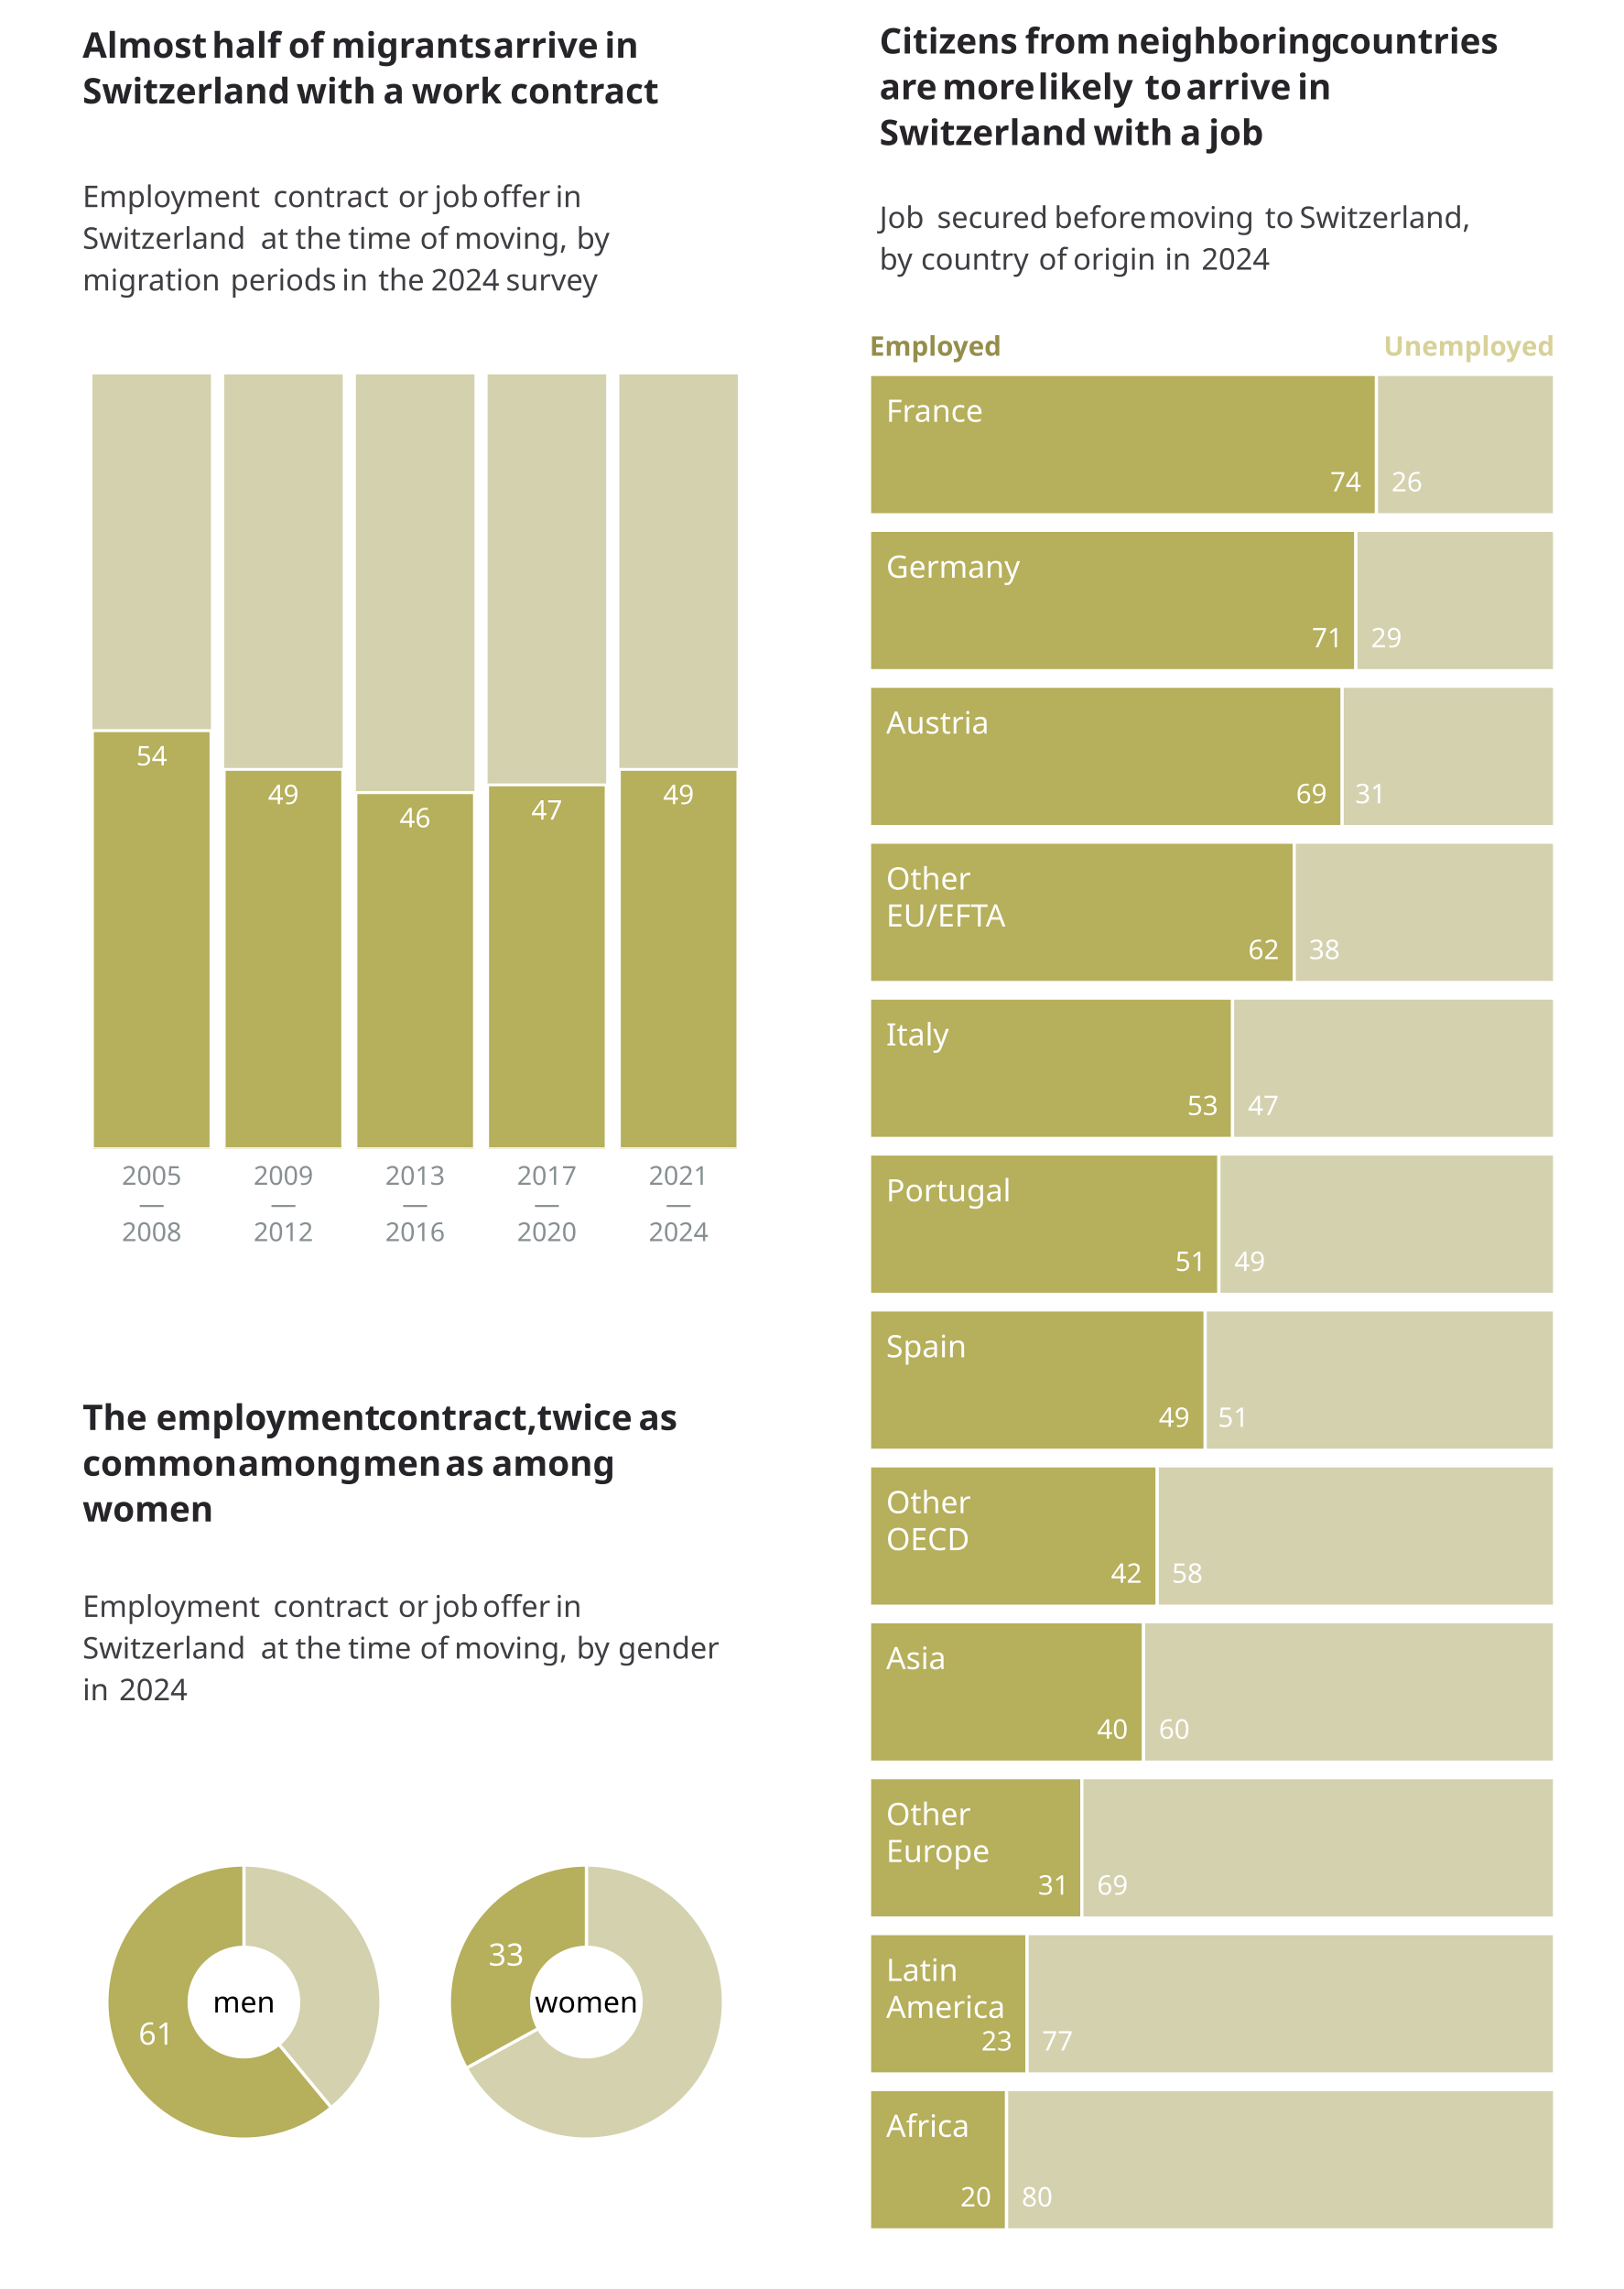
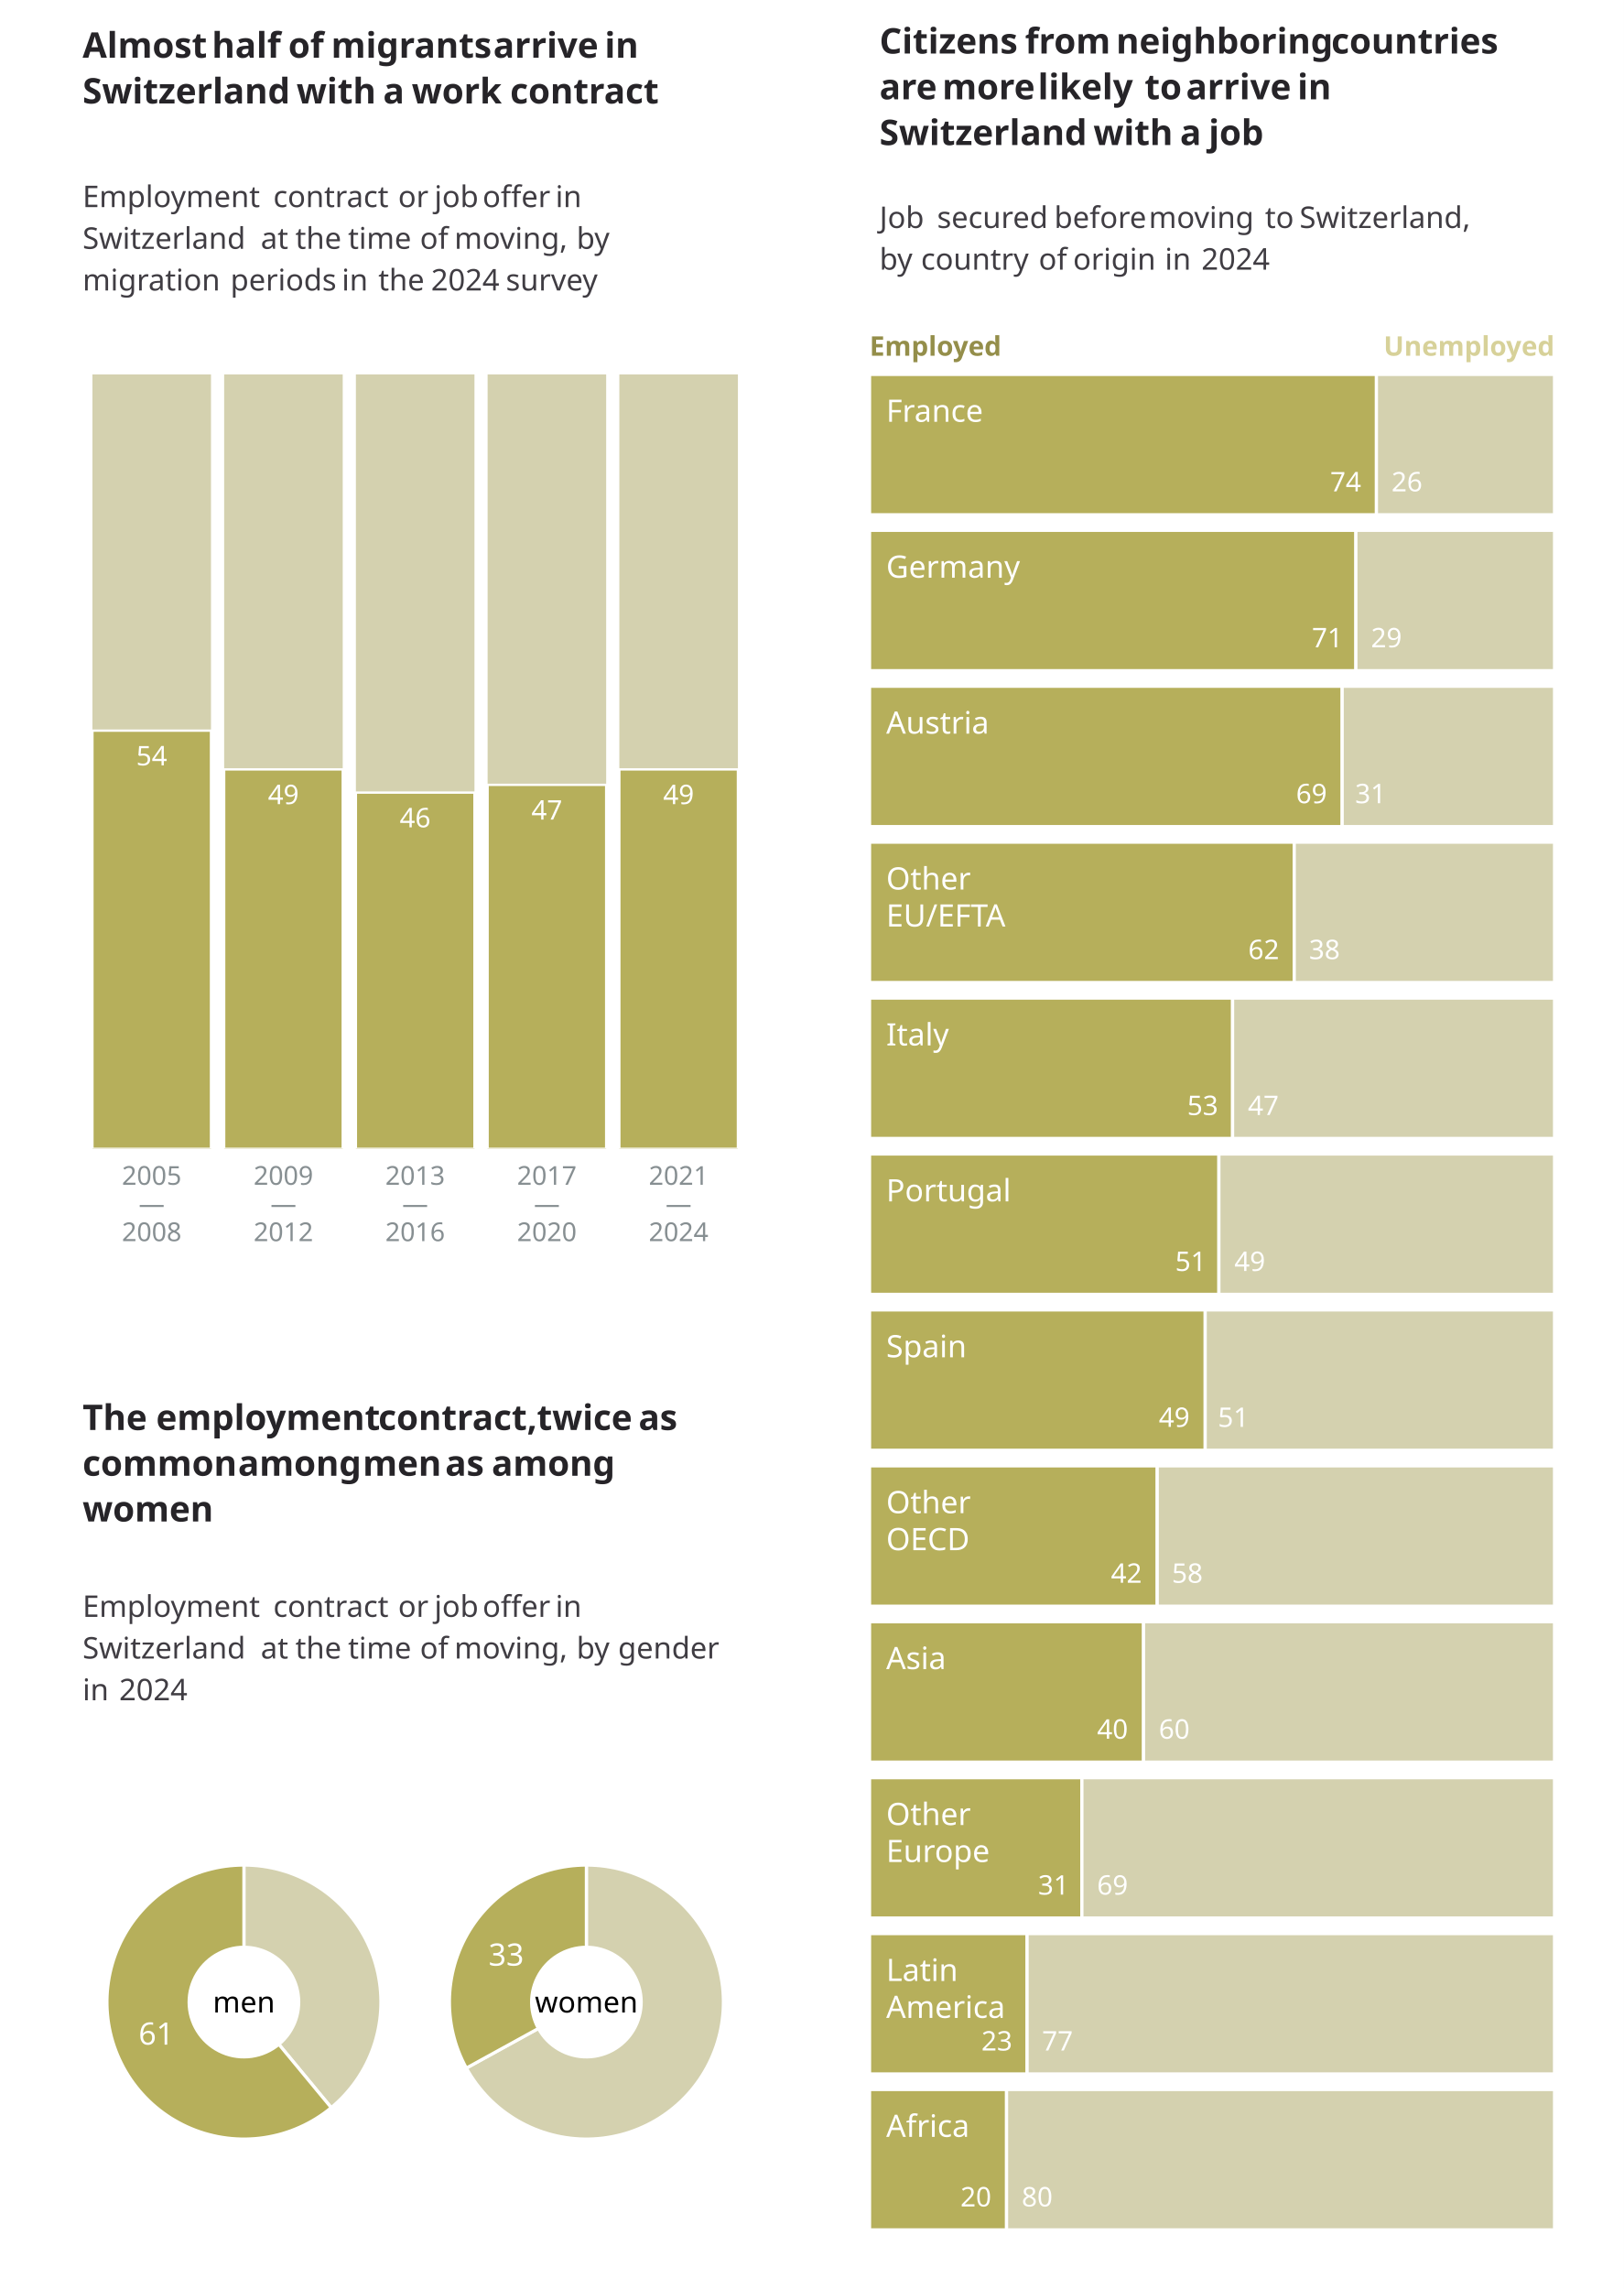
<svg xmlns="http://www.w3.org/2000/svg" width="597.60pt" height="842.40pt" viewBox="0 0 597.60 842.40">
  <g class="svglite">
    <defs>
      <style type="text/css">
    .svglite line, .svglite polyline, .svglite polygon, .svglite path, .svglite rect, .svglite circle {
      fill: none;
      stroke: #000000;
      stroke-linecap: round;
      stroke-linejoin: round;
      stroke-miterlimit: 10.00;
    }
    .svglite text {
      white-space: pre;
    }
    .svglite g.glyphgroup path {
      fill: inherit;
      stroke: none;
    }
  </style>
    </defs>
    <rect width="100%" height="100%" style="stroke: none; fill: #FFFFFF;" />
    <defs>
      <clipPath id="cpMC4wMHw1OTcuNjB8MC4wMHw4NDIuNDA=">
        <rect x="0.00" y="0.00" width="597.60" height="842.40" />
      </clipPath>
    </defs>
    <g clip-path="url(#cpMC4wMHw1OTcuNjB8MC4wMHw4NDIuNDA=)">
      <rect x="0.00" y="0.00" width="597.60" height="842.40" style="stroke-width: 1.07; stroke: #FFFFFF; fill: #FFFFFF;" />
    </g>
    <defs>
      <clipPath id="cpMjYuNzV8NTcyLjIwfDEzNy44MHw4MjAuNjM=">
        <rect x="26.75" y="137.80" width="545.44" height="682.83" />
      </clipPath>
    </defs>
    <g clip-path="url(#cpMjYuNzV8NTcyLjIwfDEzNy44MHw4MjAuNjM=)">
</g>
    <g clip-path="url(#cpMC4wMHw1OTcuNjB8MC4wMHw4NDIuNDA=)">
</g>
    <defs>
      <clipPath id="cpMjk4LjgwfDU5Mi4xMnw1LjQ4fDgzNi45Mg==">
        <rect x="298.80" y="5.48" width="293.32" height="831.44" />
      </clipPath>
    </defs>
    <g clip-path="url(#cpMjk4LjgwfDU5Mi4xMnw1LjQ4fDgzNi45Mg==)">
      <rect x="298.80" y="5.48" width="293.32" height="831.44" style="stroke-width: 0.00; stroke: none; fill: #FFFFFF;" />
    </g>
    <g clip-path="url(#cpMC4wMHw1OTcuNjB8MC4wMHw4NDIuNDA=)">
</g>
    <defs>
      <clipPath id="cpMjYuNzV8Mjc4Ljg3fDEzNy44MHw4MjAuNjM=">
        <rect x="26.75" y="137.80" width="252.12" height="682.83" />
      </clipPath>
    </defs>
    <g clip-path="url(#cpMjYuNzV8Mjc4Ljg3fDEzNy44MHw4MjAuNjM=)">
</g>
    <g clip-path="url(#cpMC4wMHw1OTcuNjB8MC4wMHw4NDIuNDA=)">
</g>
    <g clip-path="url(#cpMjYuNzV8Mjc4Ljg3fDEzNy44MHw4MjAuNjM=)">
</g>
    <g clip-path="url(#cpMC4wMHw1OTcuNjB8MC4wMHw4NDIuNDA=)">
</g>
    <defs>
      <clipPath id="cpNS40OHwyOTguODB8NS40OHw1MTguOTI=">
        <rect x="5.48" y="5.48" width="293.32" height="513.44" />
      </clipPath>
    </defs>
    <g clip-path="url(#cpNS40OHwyOTguODB8NS40OHw1MTguOTI=)">
      <rect x="5.48" y="5.48" width="293.32" height="513.44" style="stroke-width: 0.00; stroke: none; fill: #FFFFFF;" />
    </g>
    <g clip-path="url(#cpMC4wMHw1OTcuNjB8MC4wMHw4NDIuNDA=)">
</g>
    <defs>
      <clipPath id="cpNS40OHwyOTguODB8NTE4LjkyfDgzNi45Mg==">
        <rect x="5.48" y="518.92" width="293.32" height="318.00" />
      </clipPath>
    </defs>
    <g clip-path="url(#cpNS40OHwyOTguODB8NTE4LjkyfDgzNi45Mg==)">
      <rect x="5.48" y="518.92" width="293.32" height="318.00" style="stroke-width: 0.00; stroke: none; fill: #FFFFFF;" />
    </g>
    <g clip-path="url(#cpMC4wMHw1OTcuNjB8MC4wMHw4NDIuNDA=)">
</g>
    <defs>
      <clipPath id="cpMjYuNzV8Mjc4Ljg3fDEzNy44MHw0MjIuODA=">
        <rect x="26.75" y="137.80" width="252.12" height="285.00" />
      </clipPath>
    </defs>
    <g clip-path="url(#cpMjYuNzV8Mjc4Ljg3fDEzNy44MHw0MjIuODA=)">
      <rect x="26.75" y="137.80" width="252.12" height="285.00" style="stroke-width: 0.00; stroke: none; fill: #FFFFFF;" />
      <rect x="34.02" y="137.80" width="43.64" height="285.00" style="stroke-width: 1.16; stroke: none; stroke-linecap: butt; stroke-linejoin: miter; fill: #D4D1AF;" />
      <rect x="82.51" y="137.80" width="43.64" height="285.00" style="stroke-width: 1.16; stroke: none; stroke-linecap: butt; stroke-linejoin: miter; fill: #D4D1AF;" />
      <rect x="131.00" y="137.80" width="43.64" height="285.00" style="stroke-width: 1.16; stroke: none; stroke-linecap: butt; stroke-linejoin: miter; fill: #D4D1AF;" />
      <rect x="179.48" y="137.80" width="43.64" height="285.00" style="stroke-width: 1.16; stroke: none; stroke-linecap: butt; stroke-linejoin: miter; fill: #D4D1AF;" />
      <rect x="227.97" y="137.80" width="43.64" height="285.00" style="stroke-width: 1.16; stroke: none; stroke-linecap: butt; stroke-linejoin: miter; fill: #D4D1AF;" />
-       <rect x="34.02" y="268.90" width="43.64" height="153.90" style="stroke-width: 1.07; stroke: #FFFFFF; stroke-linecap: butt; stroke-linejoin: miter; fill: #B6AF5B;" />
-       <rect x="82.51" y="283.15" width="43.64" height="139.65" style="stroke-width: 1.07; stroke: #FFFFFF; stroke-linecap: butt; stroke-linejoin: miter; fill: #B6AF5B;" />
-       <rect x="131.00" y="291.70" width="43.64" height="131.10" style="stroke-width: 1.07; stroke: #FFFFFF; stroke-linecap: butt; stroke-linejoin: miter; fill: #B6AF5B;" />
-       <rect x="179.48" y="288.85" width="43.64" height="133.95" style="stroke-width: 1.07; stroke: #FFFFFF; stroke-linecap: butt; stroke-linejoin: miter; fill: #B6AF5B;" />
-       <rect x="227.97" y="283.15" width="43.64" height="139.65" style="stroke-width: 1.07; stroke: #FFFFFF; stroke-linecap: butt; stroke-linejoin: miter; fill: #B6AF5B;" />
+       <rect x="34.02" y="268.90" width="43.64" height="153.90" style="stroke-width: 0.85; stroke: #FFFFFF; stroke-linecap: butt; stroke-linejoin: miter; fill: #B6AF5B;" />
+       <rect x="82.51" y="283.15" width="43.64" height="139.65" style="stroke-width: 0.85; stroke: #FFFFFF; stroke-linecap: butt; stroke-linejoin: miter; fill: #B6AF5B;" />
+       <rect x="131.00" y="291.70" width="43.64" height="131.10" style="stroke-width: 0.85; stroke: #FFFFFF; stroke-linecap: butt; stroke-linejoin: miter; fill: #B6AF5B;" />
+       <rect x="179.48" y="288.85" width="43.64" height="133.95" style="stroke-width: 0.85; stroke: #FFFFFF; stroke-linecap: butt; stroke-linejoin: miter; fill: #B6AF5B;" />
+       <rect x="227.97" y="283.15" width="43.64" height="139.65" style="stroke-width: 0.85; stroke: #FFFFFF; stroke-linecap: butt; stroke-linejoin: miter; fill: #B6AF5B;" />
      <text x="55.84" y="281.68" text-anchor="middle" style="font-size: 9.96px;fill: #FFFFFF; font-family: &quot;Roboto Slab&quot;;">54</text>
      <text x="104.33" y="295.93" text-anchor="middle" style="font-size: 9.96px;fill: #FFFFFF; font-family: &quot;Roboto Slab&quot;;">49</text>
      <text x="152.81" y="304.48" text-anchor="middle" style="font-size: 9.96px;fill: #FFFFFF; font-family: &quot;Roboto Slab&quot;;">46</text>
      <text x="201.30" y="301.63" text-anchor="middle" style="font-size: 9.96px;fill: #FFFFFF; font-family: &quot;Roboto Slab&quot;;">47</text>
      <text x="249.78" y="295.93" text-anchor="middle" style="font-size: 9.96px;fill: #FFFFFF; font-family: &quot;Roboto Slab&quot;;">49</text>
    </g>
    <g clip-path="url(#cpMC4wMHw1OTcuNjB8MC4wMHw4NDIuNDA=)">
      <text x="55.84" y="436.03" text-anchor="middle" style="font-size: 9.60px;fill: #878F92; font-family: &quot;Roboto Slab&quot;;">2005</text>
      <text x="55.84" y="446.40" text-anchor="middle" style="font-size: 9.60px;fill: #878F92; font-family: &quot;Roboto Slab&quot;;">—</text>
      <text x="55.84" y="456.77" text-anchor="middle" style="font-size: 9.60px;fill: #878F92; font-family: &quot;Roboto Slab&quot;;">2008</text>
      <text x="104.33" y="436.03" text-anchor="middle" style="font-size: 9.60px;fill: #878F92; font-family: &quot;Roboto Slab&quot;;">2009</text>
      <text x="104.33" y="446.40" text-anchor="middle" style="font-size: 9.60px;fill: #878F92; font-family: &quot;Roboto Slab&quot;;">—</text>
      <text x="104.33" y="456.77" text-anchor="middle" style="font-size: 9.60px;fill: #878F92; font-family: &quot;Roboto Slab&quot;;">2012</text>
      <text x="152.81" y="436.03" text-anchor="middle" style="font-size: 9.60px;fill: #878F92; font-family: &quot;Roboto Slab&quot;;">2013</text>
      <text x="152.81" y="446.40" text-anchor="middle" style="font-size: 9.60px;fill: #878F92; font-family: &quot;Roboto Slab&quot;;">—</text>
      <text x="152.81" y="456.77" text-anchor="middle" style="font-size: 9.60px;fill: #878F92; font-family: &quot;Roboto Slab&quot;;">2016</text>
      <text x="201.30" y="436.03" text-anchor="middle" style="font-size: 9.60px;fill: #878F92; font-family: &quot;Roboto Slab&quot;;">2017</text>
      <text x="201.30" y="446.40" text-anchor="middle" style="font-size: 9.60px;fill: #878F92; font-family: &quot;Roboto Slab&quot;;">—</text>
      <text x="201.30" y="456.77" text-anchor="middle" style="font-size: 9.60px;fill: #878F92; font-family: &quot;Roboto Slab&quot;;">2020</text>
      <text x="249.78" y="436.03" text-anchor="middle" style="font-size: 9.60px;fill: #878F92; font-family: &quot;Roboto Slab&quot;;">2021</text>
      <text x="249.78" y="446.40" text-anchor="middle" style="font-size: 9.60px;fill: #878F92; font-family: &quot;Roboto Slab&quot;;">—</text>
      <text x="249.78" y="456.77" text-anchor="middle" style="font-size: 9.60px;fill: #878F92; font-family: &quot;Roboto Slab&quot;;">2024</text>
      <text x="30.39" y="76.22" style="font-size: 11.00px;fill: #403D43; font-family: &quot;Roboto Slab&quot;;">Employment</text>
      <text x="100.57" y="76.22" style="font-size: 11.00px;fill: #403D43; font-family: &quot;Roboto Slab&quot;;">contract</text>
      <text x="146.53" y="76.22" style="font-size: 11.00px;fill: #403D43; font-family: &quot;Roboto Slab&quot;;">or</text>
      <text x="159.88" y="76.22" style="font-size: 11.00px;fill: #403D43; font-family: &quot;Roboto Slab&quot;;">job</text>
      <text x="177.62" y="76.22" style="font-size: 11.00px;fill: #403D43; font-family: &quot;Roboto Slab&quot;;">offer</text>
      <text x="204.46" y="76.22" style="font-size: 11.00px;fill: #403D43; font-family: &quot;Roboto Slab&quot;;">in</text>
      <text x="30.39" y="91.57" style="font-size: 11.00px;fill: #403D43; font-family: &quot;Roboto Slab&quot;;">Switzerland</text>
      <text x="95.97" y="91.57" style="font-size: 11.00px;fill: #403D43; font-family: &quot;Roboto Slab&quot;;">at</text>
      <text x="108.71" y="91.57" style="font-size: 11.00px;fill: #403D43; font-family: &quot;Roboto Slab&quot;;">the</text>
      <text x="128.11" y="91.57" style="font-size: 11.00px;fill: #403D43; font-family: &quot;Roboto Slab&quot;;">time</text>
      <text x="154.58" y="91.57" style="font-size: 11.00px;fill: #403D43; font-family: &quot;Roboto Slab&quot;;">of</text>
      <text x="167.24" y="91.57" style="font-size: 11.00px;fill: #403D43; font-family: &quot;Roboto Slab&quot;;">moving,</text>
      <text x="212.21" y="91.57" style="font-size: 11.00px;fill: #403D43; font-family: &quot;Roboto Slab&quot;;">by</text>
      <text x="30.39" y="106.91" style="font-size: 11.00px;fill: #403D43; font-family: &quot;Roboto Slab&quot;;">migration</text>
      <text x="84.80" y="106.91" style="font-size: 11.00px;fill: #403D43; font-family: &quot;Roboto Slab&quot;;">periods</text>
      <text x="125.80" y="106.91" style="font-size: 11.00px;fill: #403D43; font-family: &quot;Roboto Slab&quot;;">in</text>
      <text x="139.25" y="106.91" style="font-size: 11.00px;fill: #403D43; font-family: &quot;Roboto Slab&quot;;">the</text>
      <text x="158.66" y="106.91" style="font-size: 11.00px;fill: #403D43; font-family: &quot;Roboto Slab&quot;;">2024</text>
      <text x="186.19" y="106.91" style="font-size: 11.00px;fill: #403D43; font-family: &quot;Roboto Slab&quot;;">survey</text>
      <text x="30.39" y="21.25" style="font-size: 13.00px; font-weight: 800;fill: #262428; font-family: &quot;Roboto Slab&quot;;">Almost</text>
      <text x="77.97" y="21.25" style="font-size: 13.00px; font-weight: 800;fill: #262428; font-family: &quot;Roboto Slab&quot;;">half</text>
      <text x="106.10" y="21.25" style="font-size: 13.00px; font-weight: 800;fill: #262428; font-family: &quot;Roboto Slab&quot;;">of</text>
      <text x="121.87" y="21.25" style="font-size: 13.00px; font-weight: 800;fill: #262428; font-family: &quot;Roboto Slab&quot;;">migrants</text>
      <text x="181.55" y="21.25" style="font-size: 13.00px; font-weight: 800;fill: #262428; font-family: &quot;Roboto Slab&quot;;">arrive</text>
      <text x="222.55" y="21.25" style="font-size: 13.00px; font-weight: 800;fill: #262428; font-family: &quot;Roboto Slab&quot;;">in</text>
      <text x="30.39" y="38.08" style="font-size: 13.00px; font-weight: 800;fill: #262428; font-family: &quot;Roboto Slab&quot;;">Switzerland</text>
      <text x="109.15" y="38.08" style="font-size: 13.00px; font-weight: 800;fill: #262428; font-family: &quot;Roboto Slab&quot;;">with</text>
      <text x="141.01" y="38.08" style="font-size: 13.00px; font-weight: 800;fill: #262428; font-family: &quot;Roboto Slab&quot;;">a</text>
      <text x="151.55" y="38.08" style="font-size: 13.00px; font-weight: 800;fill: #262428; font-family: &quot;Roboto Slab&quot;;">work</text>
      <text x="187.77" y="38.08" style="font-size: 13.00px; font-weight: 800;fill: #262428; font-family: &quot;Roboto Slab&quot;;">contract</text>
    </g>
    <defs>
      <clipPath id="cpMjYuNzV8MTUyLjgxfDY3My43N3w3OTkuODQ=">
        <rect x="26.75" y="673.77" width="126.06" height="126.06" />
      </clipPath>
    </defs>
    <g clip-path="url(#cpMjYuNzV8MTUyLjgxfDY3My43N3w3OTkuODQ=)">
      <rect x="26.75" y="673.77" width="126.06" height="126.06" style="stroke-width: 0.00; stroke: none; fill: #FFFFFF;" />
      <polygon points="102.64,752.35 104.02,754.01 105.39,755.68 106.77,757.34 108.15,759.01 109.53,760.67 110.90,762.34 112.28,764.00 113.66,765.67 115.04,767.33 116.41,769.00 117.79,770.66 119.17,772.33 120.55,773.99 121.92,775.66 123.23,774.54 124.49,773.38 125.72,772.18 126.90,770.94 128.04,769.65 129.14,768.33 130.19,766.98 131.19,765.58 132.14,764.16 133.05,762.70 133.91,761.21 134.71,759.70 135.46,758.16 136.16,756.59 136.81,755.00 137.40,753.39 137.94,751.76 138.42,750.11 138.84,748.45 139.21,746.77 139.52,745.08 139.78,743.39 139.97,741.68 140.11,739.97 140.19,738.26 140.21,736.54 140.17,734.83 140.07,733.11 139.92,731.40 139.70,729.70 139.43,728.01 139.11,726.32 138.72,724.65 138.28,722.99 137.78,721.35 137.23,719.72 136.62,718.12 135.95,716.54 135.24,714.98 134.47,713.44 133.65,711.94 132.78,710.46 131.86,709.01 130.89,707.60 129.87,706.21 128.80,704.87 127.69,703.56 126.54,702.29 125.34,701.06 124.11,699.87 122.83,698.72 121.52,697.62 120.16,696.56 118.78,695.55 117.36,694.59 115.90,693.67 114.42,692.81 112.91,692.00 111.37,691.24 109.81,690.53 108.22,689.87 106.61,689.27 104.99,688.73 103.34,688.24 101.68,687.80 100.01,687.43 98.32,687.11 96.63,686.85 94.92,686.64 93.21,686.50 91.50,686.41 89.78,686.38 89.78,688.54 89.78,690.70 89.78,692.86 89.78,695.02 89.78,697.19 89.78,699.35 89.78,701.51 89.78,703.67 89.78,705.83 89.78,707.99 89.78,710.15 89.78,712.31 89.78,714.47 89.78,716.64 91.15,716.68 92.52,716.82 93.87,717.05 95.21,717.38 96.52,717.79 97.79,718.29 99.03,718.88 100.23,719.55 101.38,720.30 102.48,721.13 103.51,722.03 104.49,723.00 105.39,724.03 106.22,725.12 106.98,726.27 107.66,727.46 108.25,728.70 108.76,729.97 109.18,731.28 109.51,732.61 109.75,733.96 109.90,735.33 109.95,736.70 109.91,738.07 109.78,739.44 109.55,740.79 109.24,742.13 108.83,743.44 108.34,744.72 107.75,745.96 107.09,747.16 106.35,748.32 105.52,749.42 104.63,750.46 103.67,751.44 " style="stroke-width: 1.16; stroke: #FFFFFF; stroke-linecap: butt; stroke-linejoin: miter; fill: #D4D1AF;" />
      <polygon points="89.78,716.64 89.78,714.47 89.78,712.31 89.78,710.15 89.78,707.99 89.78,705.83 89.78,703.67 89.78,701.51 89.78,699.35 89.78,697.19 89.78,695.02 89.78,692.86 89.78,690.70 89.78,688.54 89.78,686.38 88.07,686.41 86.36,686.50 84.66,686.64 82.96,686.84 81.27,687.10 79.59,687.42 77.92,687.80 76.27,688.23 74.63,688.71 73.01,689.25 71.40,689.85 69.82,690.50 68.26,691.20 66.73,691.96 65.22,692.77 63.74,693.63 62.29,694.53 60.87,695.49 59.49,696.49 58.14,697.54 56.83,698.64 55.55,699.78 54.32,700.96 53.12,702.19 51.97,703.45 50.86,704.75 49.79,706.09 48.78,707.46 47.80,708.87 46.88,710.31 46.01,711.78 45.18,713.28 44.41,714.80 43.69,716.36 43.02,717.93 42.41,719.53 41.85,721.14 41.35,722.78 40.90,724.43 40.51,726.09 40.17,727.77 39.90,729.46 39.68,731.15 39.51,732.86 39.41,734.56 39.36,736.27 39.37,737.98 39.44,739.69 39.57,741.40 39.75,743.10 39.99,744.79 40.29,746.47 40.65,748.15 41.06,749.81 41.53,751.45 42.06,753.08 42.64,754.69 43.27,756.28 43.96,757.84 44.70,759.38 45.49,760.90 46.33,762.39 47.22,763.85 48.16,765.28 49.15,766.67 50.19,768.03 51.27,769.36 52.40,770.64 53.57,771.89 54.78,773.10 56.03,774.27 57.32,775.39 58.65,776.47 60.01,777.50 61.41,778.49 62.83,779.43 64.30,780.31 65.79,781.15 67.30,781.94 68.85,782.68 70.41,783.36 72.00,783.99 73.62,784.57 75.24,785.09 76.89,785.55 78.55,785.96 80.22,786.32 81.91,786.61 83.60,786.85 85.30,787.03 87.01,787.15 88.72,787.22 90.43,787.23 92.14,787.17 93.84,787.07 95.55,786.90 97.24,786.68 98.93,786.39 100.60,786.05 102.27,785.66 103.92,785.21 105.55,784.70 107.17,784.14 108.76,783.52 110.33,782.85 111.88,782.13 113.41,781.35 114.91,780.53 116.37,779.65 117.81,778.72 119.22,777.75 120.59,776.73 121.92,775.66 120.55,773.99 119.17,772.33 117.79,770.66 116.41,769.00 115.04,767.33 113.66,765.67 112.28,764.00 110.90,762.34 109.53,760.67 108.15,759.01 106.77,757.34 105.39,755.68 104.02,754.01 102.64,752.35 101.55,753.19 100.40,753.96 99.20,754.64 97.96,755.24 96.68,755.76 95.37,756.19 94.03,756.52 92.67,756.77 91.30,756.92 89.92,756.97 88.54,756.94 87.17,756.80 85.80,756.58 84.46,756.26 83.14,755.85 81.86,755.35 80.61,754.77 79.40,754.10 78.24,753.35 77.14,752.52 76.09,751.62 75.11,750.65 74.20,749.61 73.36,748.51 72.60,747.36 71.92,746.16 71.32,744.92 70.81,743.64 70.38,742.32 70.05,740.98 69.81,739.62 69.66,738.25 69.61,736.87 69.66,735.49 69.79,734.12 70.02,732.76 70.35,731.42 70.76,730.10 71.26,728.82 71.85,727.57 72.53,726.36 73.28,725.21 74.11,724.11 75.02,723.06 75.99,722.09 77.03,721.18 78.13,720.34 79.28,719.58 80.48,718.91 81.73,718.31 83.01,717.80 84.33,717.39 85.67,717.06 87.03,716.82 88.40,716.68 " style="stroke-width: 1.16; stroke: #FFFFFF; stroke-linecap: butt; stroke-linejoin: miter; fill: #B6AF5B;" />
      <polygon points="50.63,755.88 64.41,755.88 64.33,755.88 64.66,755.87 64.98,755.80 65.29,755.68 65.57,755.52 65.83,755.31 66.05,755.06 66.22,754.78 66.35,754.48 66.43,754.16 66.46,753.83 66.46,753.83 66.46,743.01 66.46,743.01 66.43,742.68 66.35,742.36 66.22,742.06 66.05,741.78 65.83,741.53 65.57,741.32 65.29,741.16 64.98,741.04 64.66,740.97 64.41,740.96 50.63,740.96 50.88,740.97 50.55,740.96 50.22,741.00 49.91,741.09 49.61,741.23 49.34,741.42 49.10,741.65 48.90,741.91 48.75,742.20 48.64,742.52 48.59,742.84 48.58,743.01 48.58,753.83 48.59,753.67 48.59,754.00 48.64,754.32 48.75,754.64 48.90,754.93 49.10,755.19 49.34,755.42 49.61,755.61 49.91,755.75 50.22,755.84 50.55,755.88 " style="stroke-width: 0.00; stroke: none;" />
      <text x="57.52" y="752.47" text-anchor="middle" style="font-size: 11.38px;fill: #FFFFFF; font-family: &quot;Roboto Slab&quot;;">61</text>
      <text x="89.78" y="740.65" text-anchor="middle" style="font-size: 10.81px; font-family: &quot;Roboto Slab&quot;;">men</text>
    </g>
    <g clip-path="url(#cpMC4wMHw1OTcuNjB8MC4wMHw4NDIuNDA=)">
</g>
    <defs>
      <clipPath id="cpMTUyLjgxfDI3OC44N3w2NzMuNzd8Nzk5Ljg0">
        <rect x="152.81" y="673.77" width="126.06" height="126.06" />
      </clipPath>
    </defs>
    <g clip-path="url(#cpMTUyLjgxfDI3OC44N3w2NzMuNzd8Nzk5Ljg0)">
      <rect x="152.81" y="673.77" width="126.06" height="126.06" style="stroke-width: 0.00; stroke: none; fill: #FFFFFF;" />
      <polygon points="198.17,746.52 196.28,747.56 194.38,748.60 192.49,749.65 190.59,750.69 188.70,751.73 186.81,752.77 184.91,753.81 183.02,754.85 181.13,755.89 179.23,756.93 177.34,757.97 175.44,759.02 173.55,760.06 171.66,761.10 172.51,762.58 173.41,764.04 174.36,765.46 175.35,766.86 176.40,768.21 177.48,769.53 178.62,770.82 179.79,772.06 181.01,773.26 182.27,774.43 183.56,775.54 184.90,776.62 186.27,777.64 187.67,778.62 189.11,779.56 190.57,780.44 192.07,781.27 193.59,782.05 195.14,782.78 196.71,783.46 198.31,784.08 199.92,784.65 201.56,785.16 203.21,785.62 204.87,786.02 206.55,786.37 208.23,786.65 209.93,786.88 211.63,787.05 213.34,787.17 215.05,787.22 216.76,787.22 218.47,787.16 220.18,787.04 221.88,786.87 223.58,786.63 225.27,786.34 226.94,785.99 228.61,785.59 230.26,785.13 231.89,784.61 233.50,784.04 235.09,783.41 236.66,782.73 238.21,782.00 239.73,781.21 241.23,780.38 242.69,779.49 244.12,778.55 245.52,777.57 246.89,776.54 248.22,775.46 249.51,774.34 250.77,773.18 251.98,771.97 253.16,770.72 254.29,769.44 255.37,768.11 256.41,766.75 257.41,765.36 258.35,763.93 259.25,762.47 260.09,760.99 260.89,759.47 261.63,757.93 262.32,756.36 262.96,754.77 263.54,753.16 264.07,751.53 264.54,749.89 264.96,748.23 265.32,746.55 265.62,744.87 265.86,743.18 266.05,741.47 266.18,739.77 266.25,738.06 266.27,736.35 266.22,734.63 266.12,732.93 265.96,731.22 265.74,729.52 265.46,727.83 265.13,726.15 264.74,724.49 264.29,722.84 263.79,721.20 263.24,719.58 262.62,717.98 261.96,716.40 261.24,714.85 260.47,713.32 259.64,711.82 258.77,710.35 257.85,708.91 256.88,707.50 255.86,706.12 254.79,704.78 253.68,703.48 252.53,702.21 251.34,700.99 250.10,699.80 248.82,698.66 247.51,697.56 246.16,696.51 244.78,695.51 243.36,694.55 241.91,693.64 240.43,692.78 238.92,691.97 237.38,691.21 235.82,690.51 234.24,689.86 232.64,689.26 231.01,688.72 229.37,688.23 227.71,687.80 226.04,687.42 224.36,687.11 222.67,686.84 220.97,686.64 219.27,686.50 217.56,686.41 215.84,686.38 215.84,688.54 215.84,690.70 215.84,692.86 215.84,695.02 215.84,697.19 215.84,699.35 215.84,701.51 215.84,703.67 215.84,705.83 215.84,707.99 215.84,710.15 215.84,712.31 215.84,714.47 215.84,716.64 217.21,716.68 218.57,716.82 219.92,717.05 221.25,717.37 222.56,717.79 223.84,718.29 225.07,718.87 226.27,719.54 227.42,720.29 228.51,721.11 229.55,722.00 230.52,722.97 231.42,724.00 232.26,725.08 233.01,726.22 233.69,727.41 234.29,728.65 234.80,729.92 235.22,731.22 235.56,732.55 235.80,733.89 235.95,735.25 236.01,736.62 235.98,737.99 235.85,739.35 235.63,740.71 235.32,742.04 234.92,743.35 234.44,744.63 233.86,745.87 233.21,747.07 232.47,748.23 231.66,749.33 230.77,750.37 229.81,751.35 228.80,752.27 227.72,753.11 226.58,753.88 225.40,754.57 224.17,755.18 222.91,755.70 221.61,756.13 220.28,756.48 218.94,756.74 217.58,756.90 216.21,756.97 214.84,756.95 213.48,756.84 212.12,756.63 210.79,756.33 209.48,755.94 208.19,755.47 206.94,754.90 205.74,754.26 204.57,753.53 203.47,752.73 202.41,751.85 201.42,750.91 200.50,749.90 199.65,748.83 198.87,747.70 " style="stroke-width: 1.16; stroke: #FFFFFF; stroke-linecap: butt; stroke-linejoin: miter; fill: #D4D1AF;" />
      <polygon points="215.84,716.64 215.84,714.47 215.84,712.31 215.84,710.15 215.84,707.99 215.84,705.83 215.84,703.67 215.84,701.51 215.84,699.35 215.84,697.19 215.84,695.02 215.84,692.86 215.84,690.70 215.84,688.54 215.84,686.38 214.13,686.41 212.42,686.50 210.71,686.64 209.01,686.85 207.32,687.11 205.63,687.43 203.96,687.80 202.30,688.23 200.66,688.72 199.03,689.27 197.43,689.86 195.84,690.52 194.28,691.22 192.74,691.98 191.23,692.79 189.75,693.66 188.30,694.57 186.88,695.53 185.50,696.54 184.14,697.59 182.83,698.69 181.55,699.83 180.32,701.02 179.12,702.25 177.97,703.52 176.86,704.82 175.79,706.17 174.78,707.55 173.81,708.96 172.88,710.40 172.01,711.88 171.19,713.38 170.42,714.91 169.70,716.47 169.04,718.05 168.43,719.65 167.87,721.27 167.37,722.91 166.93,724.57 166.54,726.24 166.21,727.92 165.94,729.61 165.72,731.31 165.56,733.02 165.46,734.73 165.42,736.44 165.44,738.16 165.51,739.87 165.65,741.58 165.84,743.28 166.09,744.98 166.39,746.66 166.76,748.34 167.18,750.00 167.65,751.64 168.18,753.27 168.77,754.88 169.41,756.47 170.11,758.04 170.86,759.58 171.66,761.10 173.55,760.06 175.44,759.02 177.34,757.97 179.23,756.93 181.13,755.89 183.02,754.85 184.91,753.81 186.81,752.77 188.70,751.73 190.59,750.69 192.49,749.65 194.38,748.60 196.28,747.56 198.17,746.52 197.54,745.28 197.00,743.99 196.55,742.68 196.19,741.33 195.92,739.96 195.75,738.58 195.68,737.19 195.70,735.79 195.82,734.40 196.03,733.03 196.34,731.67 196.74,730.33 197.23,729.03 197.82,727.76 198.48,726.54 199.23,725.36 200.06,724.24 200.97,723.18 201.94,722.19 202.99,721.26 204.09,720.41 205.25,719.64 206.46,718.95 207.72,718.34 209.01,717.83 210.34,717.40 211.69,717.07 213.06,716.83 214.45,716.68 " style="stroke-width: 1.16; stroke: #FFFFFF; stroke-linecap: butt; stroke-linejoin: miter; fill: #B6AF5B;" />
      <polygon points="178.82,726.81 193.84,726.81 193.75,726.81 194.08,726.80 194.41,726.73 194.71,726.61 195.00,726.45 195.26,726.24 195.47,725.99 195.65,725.72 195.78,725.41 195.86,725.09 195.89,724.76 195.89,724.76 195.89,713.94 195.89,713.94 195.86,713.61 195.78,713.29 195.65,712.99 195.47,712.71 195.26,712.46 195.00,712.25 194.71,712.09 194.41,711.97 194.08,711.91 193.84,711.89 178.82,711.89 179.07,711.91 178.74,711.89 178.41,711.93 178.10,712.02 177.80,712.16 177.53,712.35 177.29,712.58 177.09,712.84 176.94,713.14 176.83,713.45 176.78,713.77 176.78,713.94 176.78,724.76 176.78,724.60 176.78,724.93 176.83,725.25 176.94,725.57 177.09,725.86 177.29,726.12 177.53,726.35 177.80,726.54 178.10,726.68 178.41,726.77 178.74,726.81 " style="stroke-width: 0.00; stroke: none;" />
      <text x="186.33" y="723.40" text-anchor="middle" style="font-size: 11.38px;fill: #FFFFFF; font-family: &quot;Roboto Slab&quot;;">33</text>
      <text x="215.84" y="740.65" text-anchor="middle" style="font-size: 10.81px; font-family: &quot;Roboto Slab&quot;;">women</text>
    </g>
    <g clip-path="url(#cpMC4wMHw1OTcuNjB8MC4wMHw4NDIuNDA=)">
      <text x="30.39" y="595.04" style="font-size: 11.00px;fill: #403D43; font-family: &quot;Roboto Slab&quot;;">Employment</text>
      <text x="100.57" y="595.04" style="font-size: 11.00px;fill: #403D43; font-family: &quot;Roboto Slab&quot;;">contract</text>
      <text x="146.53" y="595.04" style="font-size: 11.00px;fill: #403D43; font-family: &quot;Roboto Slab&quot;;">or</text>
      <text x="159.88" y="595.04" style="font-size: 11.00px;fill: #403D43; font-family: &quot;Roboto Slab&quot;;">job</text>
      <text x="177.62" y="595.04" style="font-size: 11.00px;fill: #403D43; font-family: &quot;Roboto Slab&quot;;">offer</text>
      <text x="204.46" y="595.04" style="font-size: 11.00px;fill: #403D43; font-family: &quot;Roboto Slab&quot;;">in</text>
      <text x="30.39" y="610.38" style="font-size: 11.00px;fill: #403D43; font-family: &quot;Roboto Slab&quot;;">Switzerland</text>
      <text x="95.97" y="610.38" style="font-size: 11.00px;fill: #403D43; font-family: &quot;Roboto Slab&quot;;">at</text>
      <text x="108.71" y="610.38" style="font-size: 11.00px;fill: #403D43; font-family: &quot;Roboto Slab&quot;;">the</text>
      <text x="128.11" y="610.38" style="font-size: 11.00px;fill: #403D43; font-family: &quot;Roboto Slab&quot;;">time</text>
      <text x="154.58" y="610.38" style="font-size: 11.00px;fill: #403D43; font-family: &quot;Roboto Slab&quot;;">of</text>
      <text x="167.24" y="610.38" style="font-size: 11.00px;fill: #403D43; font-family: &quot;Roboto Slab&quot;;">moving,</text>
      <text x="212.21" y="610.38" style="font-size: 11.00px;fill: #403D43; font-family: &quot;Roboto Slab&quot;;">by</text>
      <text x="227.49" y="610.38" style="font-size: 11.00px;fill: #403D43; font-family: &quot;Roboto Slab&quot;;">gender</text>
      <text x="30.39" y="625.73" style="font-size: 11.00px;fill: #403D43; font-family: &quot;Roboto Slab&quot;;">in</text>
      <text x="43.84" y="625.73" style="font-size: 11.00px;fill: #403D43; font-family: &quot;Roboto Slab&quot;;">2024</text>
      <text x="30.39" y="526.27" style="font-size: 13.00px; font-weight: 800;fill: #262428; font-family: &quot;Roboto Slab&quot;;">The</text>
      <text x="57.47" y="526.27" style="font-size: 13.00px; font-weight: 800;fill: #262428; font-family: &quot;Roboto Slab&quot;;">employment</text>
      <text x="139.25" y="526.27" style="font-size: 13.00px; font-weight: 800;fill: #262428; font-family: &quot;Roboto Slab&quot;;">contract,</text>
      <text x="197.62" y="526.27" style="font-size: 13.00px; font-weight: 800;fill: #262428; font-family: &quot;Roboto Slab&quot;;">twice</text>
      <text x="235.02" y="526.27" style="font-size: 13.00px; font-weight: 800;fill: #262428; font-family: &quot;Roboto Slab&quot;;">as</text>
      <text x="30.39" y="543.10" style="font-size: 13.00px; font-weight: 800;fill: #262428; font-family: &quot;Roboto Slab&quot;;">common</text>
      <text x="87.59" y="543.10" style="font-size: 13.00px; font-weight: 800;fill: #262428; font-family: &quot;Roboto Slab&quot;;">among</text>
      <text x="133.50" y="543.10" style="font-size: 13.00px; font-weight: 800;fill: #262428; font-family: &quot;Roboto Slab&quot;;">men</text>
      <text x="163.85" y="543.10" style="font-size: 13.00px; font-weight: 800;fill: #262428; font-family: &quot;Roboto Slab&quot;;">as</text>
      <text x="180.97" y="543.10" style="font-size: 13.00px; font-weight: 800;fill: #262428; font-family: &quot;Roboto Slab&quot;;">among</text>
      <text x="30.39" y="559.94" style="font-size: 13.00px; font-weight: 800;fill: #262428; font-family: &quot;Roboto Slab&quot;;">women</text>
      <rect x="320.07" y="137.80" width="252.12" height="682.83" style="stroke-width: 0.00; stroke: none; fill: #FFFFFF;" />
      <rect x="320.07" y="768.99" width="50.42" height="51.64" style="stroke-width: 1.16; stroke: #FFFFFF; stroke-linecap: butt; stroke-linejoin: miter; fill: #B6AF5B;" />
      <rect x="320.07" y="596.85" width="100.85" height="51.64" style="stroke-width: 1.16; stroke: #FFFFFF; stroke-linecap: butt; stroke-linejoin: miter; fill: #B6AF5B;" />
      <rect x="320.07" y="252.56" width="173.96" height="51.64" style="stroke-width: 1.16; stroke: #FFFFFF; stroke-linecap: butt; stroke-linejoin: miter; fill: #B6AF5B;" />
      <rect x="320.07" y="137.80" width="186.57" height="51.64" style="stroke-width: 1.16; stroke: #FFFFFF; stroke-linecap: butt; stroke-linejoin: miter; fill: #B6AF5B;" />
      <rect x="320.07" y="195.18" width="179.01" height="51.64" style="stroke-width: 1.16; stroke: #FFFFFF; stroke-linecap: butt; stroke-linejoin: miter; fill: #B6AF5B;" />
      <rect x="320.07" y="367.32" width="133.62" height="51.64" style="stroke-width: 1.16; stroke: #FFFFFF; stroke-linecap: butt; stroke-linejoin: miter; fill: #B6AF5B;" />
      <rect x="320.07" y="711.61" width="57.99" height="51.64" style="stroke-width: 1.16; stroke: #FFFFFF; stroke-linecap: butt; stroke-linejoin: miter; fill: #B6AF5B;" />
      <rect x="320.07" y="309.94" width="156.32" height="51.64" style="stroke-width: 1.16; stroke: #FFFFFF; stroke-linecap: butt; stroke-linejoin: miter; fill: #B6AF5B;" />
      <rect x="320.07" y="654.23" width="78.16" height="51.64" style="stroke-width: 1.16; stroke: #FFFFFF; stroke-linecap: butt; stroke-linejoin: miter; fill: #B6AF5B;" />
      <rect x="320.07" y="539.47" width="105.89" height="51.64" style="stroke-width: 1.16; stroke: #FFFFFF; stroke-linecap: butt; stroke-linejoin: miter; fill: #B6AF5B;" />
      <rect x="320.07" y="424.70" width="128.58" height="51.64" style="stroke-width: 1.16; stroke: #FFFFFF; stroke-linecap: butt; stroke-linejoin: miter; fill: #B6AF5B;" />
      <rect x="320.07" y="482.08" width="123.54" height="51.64" style="stroke-width: 1.16; stroke: #FFFFFF; stroke-linecap: butt; stroke-linejoin: miter; fill: #B6AF5B;" />
      <rect x="370.50" y="768.99" width="201.70" height="51.64" style="stroke-width: 1.16; stroke: #FFFFFF; stroke-linecap: butt; stroke-linejoin: miter; fill: #D4D1AF;" />
      <rect x="420.92" y="596.85" width="151.27" height="51.64" style="stroke-width: 1.16; stroke: #FFFFFF; stroke-linecap: butt; stroke-linejoin: miter; fill: #D4D1AF;" />
      <rect x="494.04" y="252.56" width="78.16" height="51.64" style="stroke-width: 1.16; stroke: #FFFFFF; stroke-linecap: butt; stroke-linejoin: miter; fill: #D4D1AF;" />
      <rect x="506.64" y="137.80" width="65.55" height="51.64" style="stroke-width: 1.16; stroke: #FFFFFF; stroke-linecap: butt; stroke-linejoin: miter; fill: #D4D1AF;" />
      <rect x="499.08" y="195.18" width="73.12" height="51.64" style="stroke-width: 1.16; stroke: #FFFFFF; stroke-linecap: butt; stroke-linejoin: miter; fill: #D4D1AF;" />
      <rect x="453.70" y="367.32" width="118.50" height="51.64" style="stroke-width: 1.16; stroke: #FFFFFF; stroke-linecap: butt; stroke-linejoin: miter; fill: #D4D1AF;" />
      <rect x="378.06" y="711.61" width="194.13" height="51.64" style="stroke-width: 1.16; stroke: #FFFFFF; stroke-linecap: butt; stroke-linejoin: miter; fill: #D4D1AF;" />
      <rect x="476.39" y="309.94" width="95.81" height="51.64" style="stroke-width: 1.16; stroke: #FFFFFF; stroke-linecap: butt; stroke-linejoin: miter; fill: #D4D1AF;" />
      <rect x="398.23" y="654.23" width="173.96" height="51.64" style="stroke-width: 1.16; stroke: #FFFFFF; stroke-linecap: butt; stroke-linejoin: miter; fill: #D4D1AF;" />
      <rect x="425.96" y="539.47" width="146.23" height="51.64" style="stroke-width: 1.16; stroke: #FFFFFF; stroke-linecap: butt; stroke-linejoin: miter; fill: #D4D1AF;" />
      <rect x="448.66" y="424.70" width="123.54" height="51.64" style="stroke-width: 1.16; stroke: #FFFFFF; stroke-linecap: butt; stroke-linejoin: miter; fill: #D4D1AF;" />
      <rect x="443.61" y="482.08" width="128.58" height="51.64" style="stroke-width: 1.16; stroke: #FFFFFF; stroke-linecap: butt; stroke-linejoin: miter; fill: #D4D1AF;" />
      <text x="326.19" y="786.42" style="font-size: 11.38px;fill: #FFFFFF; font-family: &quot;Roboto Slab&quot;;">Africa</text>
      <text x="326.19" y="614.27" style="font-size: 11.38px;fill: #FFFFFF; font-family: &quot;Roboto Slab&quot;;">Asia</text>
      <text x="326.19" y="269.99" style="font-size: 11.38px;fill: #FFFFFF; font-family: &quot;Roboto Slab&quot;;">Austria</text>
      <text x="326.19" y="155.23" style="font-size: 11.38px;fill: #FFFFFF; font-family: &quot;Roboto Slab&quot;;">France</text>
      <text x="326.19" y="212.61" style="font-size: 11.38px;fill: #FFFFFF; font-family: &quot;Roboto Slab&quot;;">Germany</text>
      <text x="326.19" y="384.75" style="font-size: 11.38px;fill: #FFFFFF; font-family: &quot;Roboto Slab&quot;;">Italy</text>
      <text x="326.19" y="729.04" style="font-size: 11.38px;fill: #FFFFFF; font-family: &quot;Roboto Slab&quot;;">Latin</text>
      <text x="326.19" y="742.64" style="font-size: 11.38px;fill: #FFFFFF; font-family: &quot;Roboto Slab&quot;;">America</text>
      <text x="326.19" y="327.37" style="font-size: 11.38px;fill: #FFFFFF; font-family: &quot;Roboto Slab&quot;;">Other</text>
      <text x="326.19" y="340.98" style="font-size: 11.38px;fill: #FFFFFF; font-family: &quot;Roboto Slab&quot;;">EU/EFTA</text>
      <text x="326.19" y="671.66" style="font-size: 11.38px;fill: #FFFFFF; font-family: &quot;Roboto Slab&quot;;">Other</text>
      <text x="326.19" y="685.26" style="font-size: 11.38px;fill: #FFFFFF; font-family: &quot;Roboto Slab&quot;;">Europe</text>
      <text x="326.19" y="556.89" style="font-size: 11.38px;fill: #FFFFFF; font-family: &quot;Roboto Slab&quot;;">Other</text>
      <text x="326.19" y="570.50" style="font-size: 11.38px;fill: #FFFFFF; font-family: &quot;Roboto Slab&quot;;">OECD</text>
      <text x="326.19" y="442.13" style="font-size: 11.38px;fill: #FFFFFF; font-family: &quot;Roboto Slab&quot;;">Portugal</text>
      <text x="326.19" y="499.51" style="font-size: 11.38px;fill: #FFFFFF; font-family: &quot;Roboto Slab&quot;;">Spain</text>
      <text x="364.91" y="812.02" text-anchor="end" style="font-size: 9.96px;fill: #FFFFFF; font-family: &quot;Roboto Slab&quot;;">20</text>
      <text x="376.08" y="812.02" style="font-size: 9.96px;fill: #FFFFFF; font-family: &quot;Roboto Slab&quot;;">80</text>
      <text x="372.62" y="754.64" text-anchor="end" style="font-size: 9.96px;fill: #FFFFFF; font-family: &quot;Roboto Slab&quot;;">23</text>
      <text x="383.55" y="754.64" style="font-size: 9.96px;fill: #FFFFFF; font-family: &quot;Roboto Slab&quot;;">77</text>
      <text x="393.49" y="697.26" text-anchor="end" style="font-size: 9.96px;fill: #FFFFFF; font-family: &quot;Roboto Slab&quot;;">31</text>
      <text x="403.82" y="697.26" style="font-size: 9.96px;fill: #FFFFFF; font-family: &quot;Roboto Slab&quot;;">69</text>
      <text x="415.20" y="639.88" text-anchor="end" style="font-size: 9.96px;fill: #FFFFFF; font-family: &quot;Roboto Slab&quot;;">40</text>
      <text x="426.54" y="639.88" style="font-size: 9.96px;fill: #FFFFFF; font-family: &quot;Roboto Slab&quot;;">60</text>
      <text x="420.33" y="582.50" text-anchor="end" style="font-size: 9.96px;fill: #FFFFFF; font-family: &quot;Roboto Slab&quot;;">42</text>
      <text x="431.34" y="582.50" style="font-size: 9.96px;fill: #FFFFFF; font-family: &quot;Roboto Slab&quot;;">58</text>
      <text x="437.93" y="525.12" text-anchor="end" style="font-size: 9.96px;fill: #FFFFFF; font-family: &quot;Roboto Slab&quot;;">49</text>
      <text x="448.29" y="525.12" style="font-size: 9.96px;fill: #FFFFFF; font-family: &quot;Roboto Slab&quot;;">51</text>
      <text x="443.98" y="467.74" text-anchor="end" style="font-size: 9.96px;fill: #FFFFFF; font-family: &quot;Roboto Slab&quot;;">51</text>
      <text x="454.34" y="467.74" style="font-size: 9.96px;fill: #FFFFFF; font-family: &quot;Roboto Slab&quot;;">49</text>
      <text x="448.39" y="410.36" text-anchor="end" style="font-size: 9.96px;fill: #FFFFFF; font-family: &quot;Roboto Slab&quot;;">53</text>
      <text x="459.32" y="410.36" style="font-size: 9.96px;fill: #FFFFFF; font-family: &quot;Roboto Slab&quot;;">47</text>
      <text x="470.86" y="352.98" text-anchor="end" style="font-size: 9.96px;fill: #FFFFFF; font-family: &quot;Roboto Slab&quot;;">62</text>
      <text x="481.83" y="352.98" style="font-size: 9.96px;fill: #FFFFFF; font-family: &quot;Roboto Slab&quot;;">38</text>
      <text x="488.45" y="295.60" text-anchor="end" style="font-size: 9.96px;fill: #FFFFFF; font-family: &quot;Roboto Slab&quot;;">69</text>
      <text x="498.78" y="295.60" style="font-size: 9.96px;fill: #FFFFFF; font-family: &quot;Roboto Slab&quot;;">31</text>
      <text x="494.28" y="238.22" text-anchor="end" style="font-size: 9.96px;fill: #FFFFFF; font-family: &quot;Roboto Slab&quot;;">71</text>
      <text x="504.63" y="238.22" style="font-size: 9.96px;fill: #FFFFFF; font-family: &quot;Roboto Slab&quot;;">29</text>
      <text x="501.02" y="180.84" text-anchor="end" style="font-size: 9.96px;fill: #FFFFFF; font-family: &quot;Roboto Slab&quot;;">74</text>
      <text x="512.17" y="180.84" style="font-size: 9.96px;fill: #FFFFFF; font-family: &quot;Roboto Slab&quot;;">26</text>
      <text x="320.07" y="130.91" style="font-size: 9.96px; font-weight: 800;fill: #948E4A; font-family: &quot;Roboto Slab&quot;;">Employed</text>
      <text x="572.20" y="130.91" text-anchor="end" style="font-size: 9.96px; font-weight: 800;fill: #D7D199; font-family: &quot;Roboto Slab&quot;;">Unemployed</text>
      <text x="323.71" y="83.90" style="font-size: 11.00px;fill: #403D43; font-family: &quot;Roboto Slab&quot;;">Job</text>
      <text x="344.91" y="83.90" style="font-size: 11.00px;fill: #403D43; font-family: &quot;Roboto Slab&quot;;">secured</text>
      <text x="388.05" y="83.90" style="font-size: 11.00px;fill: #403D43; font-family: &quot;Roboto Slab&quot;;">before</text>
      <text x="422.83" y="83.90" style="font-size: 11.00px;fill: #403D43; font-family: &quot;Roboto Slab&quot;;">moving</text>
      <text x="465.63" y="83.90" style="font-size: 11.00px;fill: #403D43; font-family: &quot;Roboto Slab&quot;;">to</text>
      <text x="478.32" y="83.90" style="font-size: 11.00px;fill: #403D43; font-family: &quot;Roboto Slab&quot;;">Switzerland,</text>
      <text x="323.71" y="99.24" style="font-size: 11.00px;fill: #403D43; font-family: &quot;Roboto Slab&quot;;">by</text>
      <text x="338.99" y="99.24" style="font-size: 11.00px;fill: #403D43; font-family: &quot;Roboto Slab&quot;;">country</text>
      <text x="382.31" y="99.24" style="font-size: 11.00px;fill: #403D43; font-family: &quot;Roboto Slab&quot;;">of</text>
      <text x="394.97" y="99.24" style="font-size: 11.00px;fill: #403D43; font-family: &quot;Roboto Slab&quot;;">origin</text>
      <text x="428.76" y="99.24" style="font-size: 11.00px;fill: #403D43; font-family: &quot;Roboto Slab&quot;;">in</text>
      <text x="442.21" y="99.24" style="font-size: 11.00px;fill: #403D43; font-family: &quot;Roboto Slab&quot;;">2024</text>
      <text x="323.71" y="19.70" style="font-size: 13.00px; font-weight: 800;fill: #262428; font-family: &quot;Roboto Slab&quot;;">Citizens</text>
      <text x="377.29" y="19.70" style="font-size: 13.00px; font-weight: 800;fill: #262428; font-family: &quot;Roboto Slab&quot;;">from</text>
      <text x="410.81" y="19.70" style="font-size: 13.00px; font-weight: 800;fill: #262428; font-family: &quot;Roboto Slab&quot;;">neighboring</text>
      <text x="490.01" y="19.70" style="font-size: 13.00px; font-weight: 800;fill: #262428; font-family: &quot;Roboto Slab&quot;;">countries</text>
      <text x="323.71" y="36.54" style="font-size: 13.00px; font-weight: 800;fill: #262428; font-family: &quot;Roboto Slab&quot;;">are</text>
      <text x="346.81" y="36.54" style="font-size: 13.00px; font-weight: 800;fill: #262428; font-family: &quot;Roboto Slab&quot;;">more</text>
      <text x="382.00" y="36.54" style="font-size: 13.00px; font-weight: 800;fill: #262428; font-family: &quot;Roboto Slab&quot;;">likely</text>
      <text x="421.31" y="36.54" style="font-size: 13.00px; font-weight: 800;fill: #262428; font-family: &quot;Roboto Slab&quot;;">to</text>
      <text x="436.54" y="36.54" style="font-size: 13.00px; font-weight: 800;fill: #262428; font-family: &quot;Roboto Slab&quot;;">arrive</text>
      <text x="477.54" y="36.54" style="font-size: 13.00px; font-weight: 800;fill: #262428; font-family: &quot;Roboto Slab&quot;;">in</text>
      <text x="323.71" y="53.38" style="font-size: 13.00px; font-weight: 800;fill: #262428; font-family: &quot;Roboto Slab&quot;;">Switzerland</text>
      <text x="402.47" y="53.38" style="font-size: 13.00px; font-weight: 800;fill: #262428; font-family: &quot;Roboto Slab&quot;;">with</text>
      <text x="434.33" y="53.38" style="font-size: 13.00px; font-weight: 800;fill: #262428; font-family: &quot;Roboto Slab&quot;;">a</text>
      <text x="444.87" y="53.38" style="font-size: 13.00px; font-weight: 800;fill: #262428; font-family: &quot;Roboto Slab&quot;;">job</text>
    </g>
  </g>
</svg>
